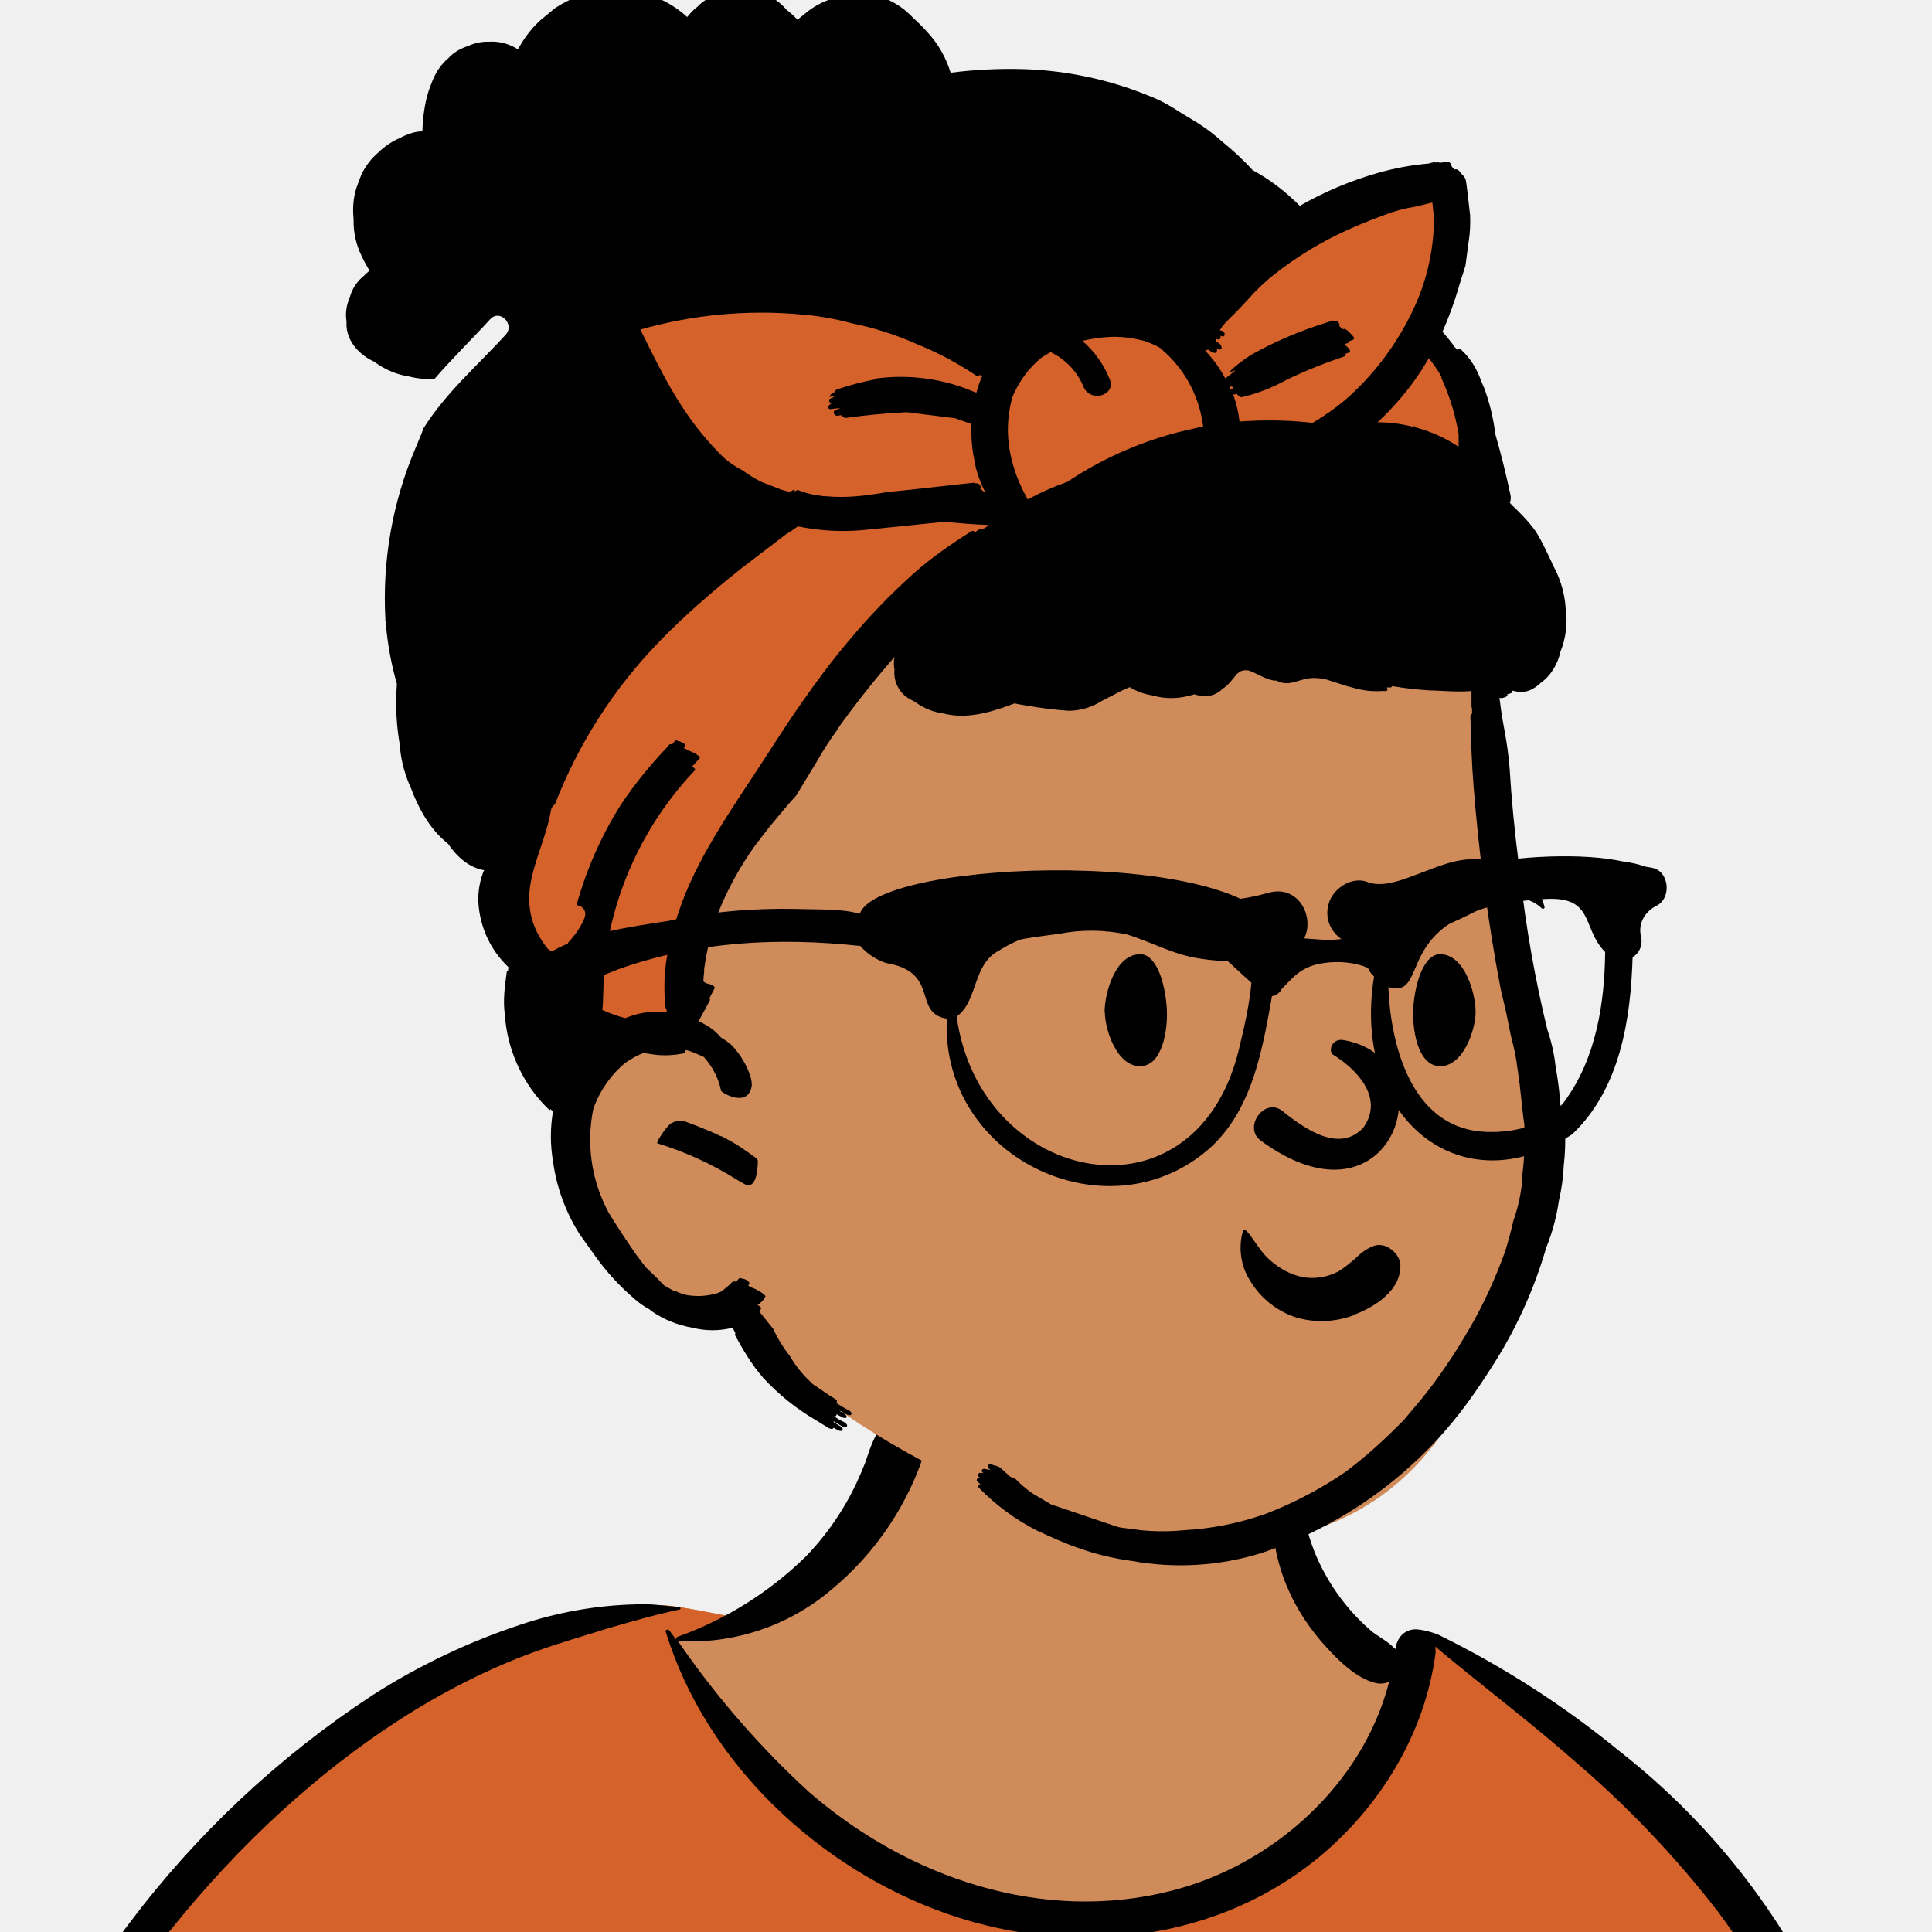
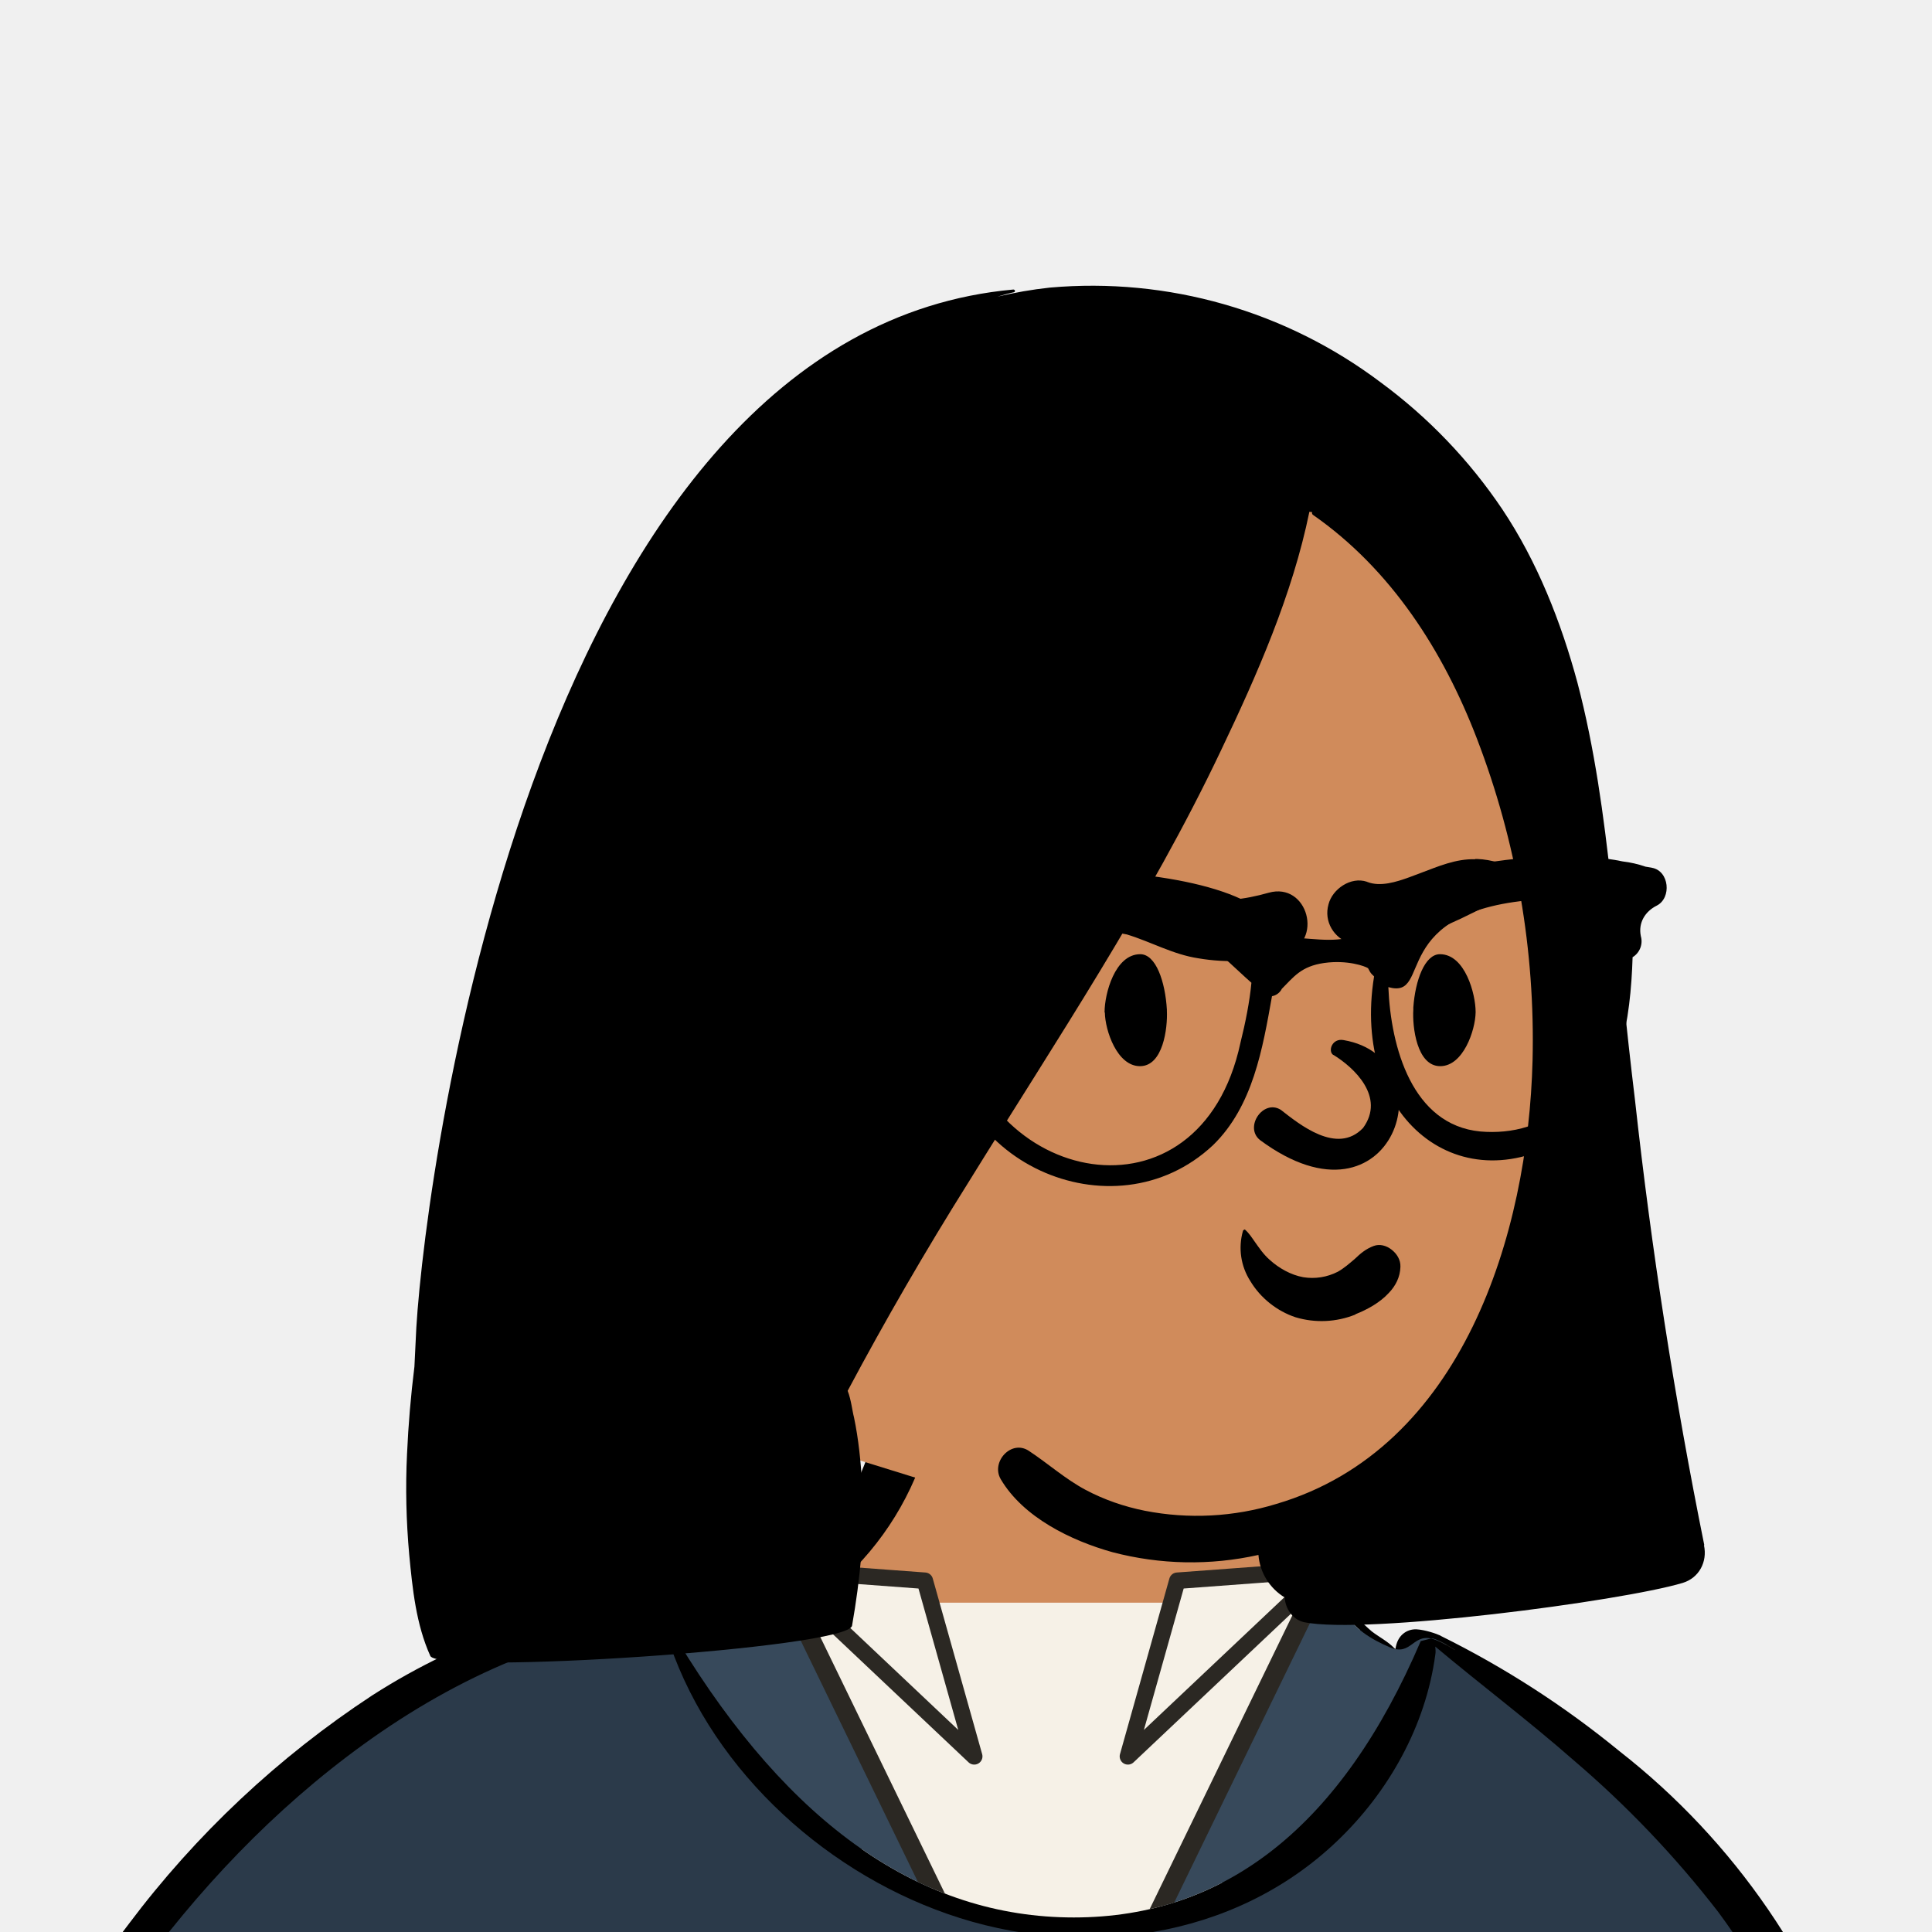
<svg xmlns="http://www.w3.org/2000/svg" viewBox="0 0 704 704" fill="none" shape-rendering="auto" width="512" height="512">
  <mask id="viewboxMask">
    <rect width="704" height="704" rx="0" ry="0" x="0" y="0" fill="#fff" />
  </mask>
  <g mask="url(#viewboxMask)">
    <g fill-rule="evenodd" clip-rule="evenodd">
      <path d="M705.3 1074a2351.1 2351.1 0 0 1-15.6-101c-1-7.7-2.5-16.4 2.7-22 7.3-8 14-14.8 14.8-26.2.8-10.7-2.8-22.4-5-32.8a809.4 809.4 0 0 0-17.3-64.7c-6.6-21.7-13.9-43.2-21.3-64.6-6.9-20-13.5-40.3-22.5-59.5-17-36.5-46-63.5-81.6-81.6-9-4.5-27-20.5-36.3-24-8.5-3.4-8.5 6.3-16.9 2.6-6.7-2.9-13-6.7-16.7-13.2-4-7-14.3-16.9-15.9-25-3.3-17.4.3-32.2-12-45.3a90 90 0 0 0-41.1-23.8c-33.7-9.3-78.5-2.8-98.8 28.5-9.7 14.9-13 33-26.2 45.1-11.4 10.7-8.8 18-23.6 23.4-.9.3-23.6-4.5-24.4-4.2-16.2-3.5-31.7 6.2-46.5 11.8a325.4 325.4 0 0 0-63 32.3 399.2 399.2 0 0 0-102.3 98.5 482.5 482.5 0 0 0-76.4 161c-1.7 6.4-3.5 13-1.5 19.4 1.7 5.3 5.4 9.2 9.8 12.4 6 4.3 18 7 17.7 15.7-.1 6.6-2.4 13.5-3.5 20-1.3 7.7-2.3 15.5-3.4 23.2-4.8 35.4-8.6 71-10.3 106.6a920 920 0 0 0-.5 106c.1 2.3.8 4.5 2 6.2-1 .4-1.2 2.4.1 2.7l2.7.5a12 12 0 0 0 7 2.4l5.5.2c19.3 4 38.6 7.9 58.1 10.8 23.8 3.5 47.6 6.3 71.5 8.7 49.2 4.8 98 3.2 147.1.6a1877 1877 0 0 1 147.4-2c49.2 1.4 98.4 3.5 147.6 4.4 55 1 110-.5 164.8-5 7.5-.5 12.2-6.5 10.7-14-8.9-44.7-19-89.1-27-134Z" fill="#d08b5b" />
-       <path d="m201 597.5 1.2-.4c14.5-5.7 29.6-14.8 45.4-11.4.5-.2 10.8 1.9 17.9 3.2l-6.7 7L247 598c40.7 67.1 88.8 100.7 144.3 100.7 55.5 0 97.7-33.6 126.4-100.7l4-1c.4 0 1 .2 1.5.4 9.3 3.6 27.4 19.6 36.3 24.1 35.6 18 64.5 45 81.6 81.6 8.7 18.6 15.2 38 21.8 57.5l.7 2c7.4 21.4 14.7 43 21.3 64.6 6.3 20.4 12 41 16.6 61.8l.7 2.9c2.2 10.4 5.8 22 5 32.8a29 29 0 0 1-3 10.7l-80.4 29 38.4 261.3c-35.1 1.5-70.3 2-105.5 1.3-49.2-.9-98.4-3-147.6-4.3-47.7-1.2-95.3-.7-143 1.7l-12 .6a946.3 946.3 0 0 1-139.5-1l-3.1-.3v-38.3l16.3-212.9-83-15.6-81.3-39.5a21.7 21.7 0 0 1-5.6-8.8c-1.9-6-.5-12 1-18l.5-1.3a492.8 492.8 0 0 1 76.4-161A399.3 399.3 0 0 1 138 629.7c19.8-13 40.9-23.9 63-32.3Z" fill="#d4622a" />
+       <path d="m201 597.5 1.2-.4c14.5-5.7 29.6-14.8 45.4-11.4.5-.2 10.8 1.9 17.9 3.2l-6.7 7L247 598c40.7 67.1 88.8 100.7 144.3 100.7 55.5 0 97.7-33.6 126.4-100.7l4-1c.4 0 1 .2 1.5.4 9.3 3.6 27.4 19.6 36.3 24.1 35.6 18 64.5 45 81.6 81.6 8.7 18.6 15.2 38 21.8 57.5l.7 2c7.4 21.4 14.7 43 21.3 64.6 6.3 20.4 12 41 16.6 61.8l.7 2.9c2.2 10.4 5.8 22 5 32.8a29 29 0 0 1-3 10.7l-80.4 29 38.4 261.3c-35.1 1.5-70.3 2-105.5 1.3-49.2-.9-98.4-3-147.6-4.3-47.7-1.2-95.3-.7-143 1.7l-12 .6a946.3 946.3 0 0 1-139.5-1l-3.1-.3v-38.3l16.3-212.9-83-15.6-81.3-39.5a21.7 21.7 0 0 1-5.6-8.8c-1.9-6-.5-12 1-18l.5-1.3a492.8 492.8 0 0 1 76.4-161A399.3 399.3 0 0 1 138 629.7c19.8-13 40.9-23.9 63-32.3Z" fill="#2b3a4a" />
      <path d="M232.2 584.6c5.1-.3 10.3.6 15.4 1 .4.1.6.8 0 .9-9 1.9-18 4.5-26.9 7.1l-3.8 1.2c-10 3-19.8 6-29.6 10-19.4 7.9-37.8 18.5-54.8 30.8C67.2 682.8 20 754.3-9.9 828.3a526 526 0 0 0-24.3 77c-.4 1.6-2 5.4-1 7 .7 1.3 3.6 2.1 5 2.9l4.5 2.3 25.2 12.9 2.3 1.1c38 18.6 78.4 34.4 121 35.5l.4-3.7a342 342 0 0 1 9.9-60c.3-1 1.6-.6 1.7.3 3 23.1 2 46.4 1 69.7-1.8 41-4.3 82.2-6.5 123.3-1.2 20.6-2.6 41-3.9 61.7-1.3 20.5-1.7 41.6-4.7 62-.6 4.6-6 7-10 6.6-4.4-.5-7.9-4.5-8-9 0-11.9 1.5-24 2.4-35.8l2.5-33.8c3.1-41.1 6.8-82.2 10.2-123.3a4771 4771 0 0 1 3.8-43.7C76.4 979.8 34.2 963-6.1 943.5c-.6 13.2-2 26.5-3.4 39.6-3.8 36.8-7.1 73.6-9.6 110.5a2254.2 2254.2 0 0 0-4.2 92.7l-.2 7c0 4.4-.5 8.5-4.3 11.7-3.7 3.3-8.9 3.5-12.6 0-5-4.6-4.2-10.9-4-17.1a1675.6 1675.6 0 0 1 1.8-47.2 1321 1321 0 0 1 10.5-109.5l2-14c3.5-26 7.5-52.7 15.5-77.9-3.1-1.5-6.2-3-9.3-4.7-5.5-2.7-11.2-5.4-16.6-8.4-4.2-2.5-7.9-5.8-9-10.8-1.4-5.5.6-11.5 2-16.9v-.4a502 502 0 0 1 26.6-80 523.2 523.2 0 0 1 67.8-117 353.8 353.8 0 0 1 88.7-83.3 239 239 0 0 1 53.8-25.7 142.6 142.6 0 0 1 42.8-7.5Zm90.1-66c6-6.5 18.1.2 15.2 8.8a108.2 108.2 0 0 1-34.7 52A79.4 79.4 0 0 1 247 598l1.7 2.4a321.1 321.1 0 0 0 46.1 52.6c36 31.2 84.8 48 132 36 37.1-9.4 69.8-38.8 79.4-76.2-1.3.6-3 .9-4.8.5-7.7-1.7-15.3-9.8-20.3-15.6-5.3-6.3-9.5-13-12.6-20.7-5.6-14-7.4-32.1.3-45.7 1-1.7 3-.7 3.3 1l.3 2.5c1.5 12.7 3.3 25 9.3 36.6a76 76 0 0 0 18.2 23.1c2.6 2 5.8 3.6 8.1 6l.5.4c.6-5 4.1-7.3 7.6-7.2 3.3.2 7.3 1.6 8.8 2.3l.1.1a341 341 0 0 1 65.1 42 259 259 0 0 1 88.4 129c7.5 25.3 11.8 51.4 16.3 77.4l2.8 16c4.2 23.9 8.9 48.4 18.4 70.7 2.5 5.7.6 11.1-5.5 13.4A1493 1493 0 0 1 688 953c3.7 16 6 32.5 8.7 48.5 6 34.1 13.2 68 19.4 102 3.2 17.5 6.1 35 9.3 52.3l4.7 25.2 2.4 13.6.1.7c.5 2.4 1 4.9.4 7.3-.8 2.7-2.9 4.6-4.8 6.6-1.6 1.6-3.8 1.6-5.7.7l-.7-.3c-3.4-1.6-6-3.2-7.3-7-.7-2.5-1-5.2-1.5-7.7a3535.6 3535.6 0 0 1-7.8-43.6l-1.6-9.1c-5.2-31.4-10.2-62.9-12.8-94.5-1-14-2.3-28.1-3.5-42.2l-.9-10.5c-1.1-13.3-2.5-27-2.7-40.5l-4.5 1.6L657 964c-5.5 2-12.5 6-18.4 5.2-2.9-.3-5-1.2-6.8-2.9 2 28.8 4.8 57.4 8.5 86a1965.7 1965.7 0 0 0 22 135c.6 3.2 1.4 6.4 1.9 9.6.5 3.7-.5 5.9-2.5 9-1.7 2.4-5 3.7-7.8 2-3.6-2.3-5.5-4.3-6.5-8.4-1-3.7-1.6-7.6-2.3-11.4a1654.2 1654.2 0 0 1-11.4-65.2c-7.8-52-12.7-104.4-15.2-156.8a1388 1388 0 0 1-1.4-77.8c0-13.3.5-26.6 1.4-39.9 1-13.4 3-26.5 4.8-39.8 0-.5.7-.5.7 0 .8 14.9 2.1 29.8 2.8 44.7.6 14.3.9 28.5 1.4 42.8.6 18.7 1.5 37.5 2.7 56.2a9.6 9.6 0 0 1 8.5-3.1c4.7-1 9.7-3.4 14.1-5l16.8-5.5 26.4-8.7a679 679 0 0 1-18-80.8l-2-12.3c-4-24.2-8.5-48.5-15.8-72a229.8 229.8 0 0 0-34.8-68.2 370.2 370.2 0 0 0-52.7-55.3C557 627 539.7 614 523 600c.1.9.2 2 0 3-3.5 25.9-17 50-35.8 67.9-37.7 36-93.6 43.4-142 26.5-46.7-16.3-88-55-102.6-102.8-.3-.8.8-1 1.3-.5l2.4 3.3c0-.4.2-.9.7-1a129 129 0 0 0 46.6-29.2 100.2 100.2 0 0 0 21.3-33.3l.4-1c1.7-5 3.2-10.2 7-14.2Z" fill="#000" />
+       <clipPath id="torsoclip" clip-rule="nonzero">
+         <path d="m201 597.5 1.2-.4c14.5-5.7 29.6-14.8 45.4-11.4.5-.2 10.8 1.9 17.9 3.2l-6.7 7L247 598c40.7 67.1 88.8 100.7 144.3 100.7 55.5 0 97.7-33.6 126.4-100.7l4-1c.4 0 1 .2 1.5.4 9.3 3.6 27.4 19.6 36.3 24.1 35.6 18 64.5 45 81.6 81.6 8.7 18.6 15.2 38 21.8 57.5l.7 2c7.4 21.4 14.7 43 21.3 64.6 6.3 20.4 12 41 16.6 61.8l.7 2.9c2.2 10.4 5.8 22 5 32.8a29 29 0 0 1-3 10.7l-80.4 29 38.4 261.3c-35.1 1.5-70.3 2-105.5 1.3-49.2-.9-98.4-3-147.6-4.3-47.7-1.2-95.3-.7-143 1.7l-12 .6a946.3 946.3 0 0 1-139.5-1l-3.1-.3v-38.3l16.3-212.9-83-15.6-81.3-39.5a21.7 21.7 0 0 1-5.6-8.8c-1.9-6-.5-12 1-18l.5-1.3a492.8 492.8 0 0 1 76.4-161A399.3 399.3 0 0 1 138 629.7c19.8-13 40.9-23.9 63-32.3Z" />
+         <path d="M705.3 1074a2351.1 2351.1 0 0 1-15.6-101c-1-7.7-2.5-16.4 2.7-22 7.3-8 14-14.8 14.8-26.2.8-10.7-2.8-22.4-5-32.8a809.4 809.4 0 0 0-17.3-64.7c-6.6-21.7-13.9-43.2-21.3-64.6-6.9-20-13.5-40.3-22.5-59.5-17-36.5-46-63.5-81.6-81.6-9-4.5-27-20.5-36.3-24-8.5-3.4-8.5 6.3-16.9 2.6-6.7-2.9-13-6.7-16.7-13.2-4-7-14.3-16.9-15.9-25-3.3-17.4.3-32.2-12-45.3a90 90 0 0 0-41.1-23.8c-33.7-9.3-78.5-2.8-98.8 28.5-9.7 14.9-13 33-26.2 45.1-11.4 10.7-8.8 18-23.6 23.4-.9.3-23.6-4.5-24.4-4.2-16.2-3.5-31.7 6.2-46.5 11.8a325.4 325.4 0 0 0-63 32.3 399.2 399.2 0 0 0-102.3 98.5 482.5 482.5 0 0 0-76.4 161c-1.7 6.4-3.5 13-1.5 19.4 1.7 5.3 5.4 9.2 9.8 12.4 6 4.3 18 7 17.7 15.7-.1 6.6-2.4 13.5-3.5 20-1.3 7.7-2.3 15.5-3.4 23.2-4.8 35.4-8.6 71-10.3 106.6a920 920 0 0 0-.5 106c.1 2.3.8 4.5 2 6.2-1 .4-1.2 2.4.1 2.7l2.7.5a12 12 0 0 0 7 2.4l5.5.2c19.3 4 38.6 7.9 58.1 10.8 23.8 3.5 47.6 6.3 71.5 8.7 49.2 4.8 98 3.2 147.1.6a1877 1877 0 0 1 147.4-2c49.2 1.4 98.4 3.5 147.6 4.4 55 1 110-.5 164.8-5 7.5-.5 12.2-6.5 10.7-14-8.9-44.7-19-89.1-27-134Z" />
+       </clipPath>
+       <g clip-path="url(#torsoclip)">
+         <polygon points="265,584 501,584 383,800" fill="#F6F1E7" />
+         <polygon points="223,574 287,580 389,790 389,840" fill="#37495B" stroke="#2B2823" stroke-width="7" stroke-linejoin="round" />
+         <polygon points="543,574 479,580 377,790 377,840" fill="#37495B" stroke="#2B2823" stroke-width="7" stroke-linejoin="round" />
+         <polygon points="283,572 337,576 355,640" fill="#F6F1E7" stroke="#2B2823" stroke-width="6" stroke-linejoin="round" />
+         <polygon points="483,572 429,576 411,640" fill="#F6F1E7" stroke="#2B2823" stroke-width="6" stroke-linejoin="round" />
+       </g>
    </g>
    <g transform="matrix(.99789 0 0 1 156 62)">
      <g fill-rule="evenodd" clip-rule="evenodd">
-         <path d="M120.4 26.5c63-3.4 118.9-21.1 163.2 18.5 0 0 71.8-53.6 83.8-33.2 8 13.7-3.1 32-.2 49 19.5 33 18.4 89.2 19.5 102.4 2.8 33.1 20.2 157.9 20.2 187.5 0 15.1-12.4 54.7-20.2 76.8-17.3 49-50.3 74-104.4 74-54 0-142.4-45.2-170.7-85.3-2.5-3.5-18.5 6.7-35.3-11C58 385.7 48 349 48 327c0-27.8-18-47.1-15.9-82.8 4.7-79.5 21-214 88.3-217.8Z" fill="#d08b5b" />
-         <path d="M367.4 11.6c8 13.7-3 32 0 49 7.4 12.7 11.9 29 14.6 44.8l-14.8 7.8-5.4.8c-88.2 13-144.6 24.7-169 35.1-24.6 10.5-54.5 47.5-89.7 110.8l-1 2-7 47.2-32 9.8-15 7.1c-.4-27.3-18-46.6-16-81.9 4.7-79.5 21-214 88.4-217.8 63-3.4 118.8-21.1 163.2 18.5C331.5 9.1 359.4-2 367.4 11.6Z" fill="#d4622a" />
-         <path d="M113.4-66h2.5l2.7.4a22 22 0 0 1 12 6.8l.2.3a31 31 0 0 1 4.1 3.7l.7-.6 2-1.6c3-2.6 6.6-4.5 10.4-5.6l.5-.1h.3c2.7-1 5.6-1.4 8.4-1.4 3.5-.1 6.9.4 10 1.7 3.9 1.6 7.2 4 10 7 1.8 1.6 3.4 3.2 5 5a37.5 37.5 0 0 1 8.6 14.9 170.7 170.7 0 0 1 27-1.3 132.3 132.3 0 0 1 45.9 9.9c3.6 1.4 7.1 3.3 10.4 5.5l2.8 1.7 4.1 2.5c3.2 2 6.3 4.4 9.2 7A99.8 99.8 0 0 1 301.1 0c6.3 3.4 12 7.8 17.2 13a128.4 128.4 0 0 1 28.2-11.9 98.6 98.6 0 0 1 18.8-3.5l4.1-.3 1.8-.2h1.5c.4-.1 1 .9 1 1.3l.1.3.9 1h.8c.7 0 1.6 1.3 2.1 1.9l.4.4a4 4 0 0 1 1 2c.6 4.1 1 8.3 1.5 12.5.1 3.1 0 6.2-.5 9.3l-1.2 9-2 6.3-.7 2.4c-1.6 5.3-3.5 10.4-5.7 15.4 1.6 1.8 3.1 3.6 4.5 5.6l1 1 .4-.3c.5-.2.8 0 1.1.4 3.2 3 5.4 6.6 6.9 10.6l.8 2 .5 1.1a73.7 73.7 0 0 1 4.1 16.9 312 312 0 0 1 5.5 22 5 5 0 0 1-.2 3l.9 1 1.6 1.5c2.7 2.7 5.5 5.6 7.5 8.8 2 3.3 3.6 6.9 5.3 10.4l.3.8.8 1.5a37 37 0 0 1 4 14.6 30.3 30.3 0 0 1-1.9 15.6c-1 4.6-3.5 8.8-7.3 11.5-.9.8-1.7 1.5-2.7 2a8.4 8.4 0 0 1-6.8.9h-.3l-.8-.3c.4.3.6.7 0 1a5 5 0 0 1-1.6.5c.2.3.2.6-.2.8-1 .5-1.8.7-2.6.5l.2 1.4c1.3 10.5 2.5 12.6 3.5 24 .7 11.5 1.8 23 3.3 34.5l.5 4.2a444.4 444.4 0 0 0 10 56.8c1.5 4.4 2.5 8.8 3 13.4a133 133 0 0 1 1.8 14.1c1.1 3 1.7 6.1 1.7 9.3.1 4.2 0 8.4-.5 12.6-.2 4.4-.8 8.7-1.8 13a73.5 73.5 0 0 1-4.6 17 164.8 164.8 0 0 1-20.2 44c-5 7.8-10.3 15.4-16.4 22.4A153.4 153.4 0 0 1 304 504a99.8 99.8 0 0 1-47 2.8 96 96 0 0 1-19.5-4.7c-5.2-1.8-10-4-15-6.3a80 80 0 0 1-21.4-15.7c-.5-.4-.2-1 .4-1.2h.2l-.7-.7-.2-.1-.3-.3c-.4-.4 0-1.1.3-1.3h.5v-.2l-.1-.2h-.2c-.5-.5-.2-1.2.4-1.4h1.3l.2.1-.4-.3c-.6-.5-.4-1 .3-1.3.6 0 1.1.2 1.7.3h.4l.6.3-1-1c-.4-.2 0-1 .3-1.2.4-.3 1.2 0 1.6.3.9.1 2 .5 2.5.9l3.7 3.3c.8.3 1.5.6 2.1 1 1.4 1.5 3 2.8 4.5 4l1.1.8.6.4 6.6 3.9 24 8.1 1.2.3 7.7 1c5.2.5 10.3.5 15.4 0a106 106 0 0 0 30.1-6 141.3 141.3 0 0 0 29.3-15.4 181.4 181.4 0 0 0 19.8-17.5l.9-.8 5.3-6.3 1.6-1.9c6.6-8.1 12.5-17 17.7-26 5.2-9 9.5-18.5 13-28.3 1-3.5 2-7 2.8-10.6a58.3 58.3 0 0 0 3.3-15.8v-1.4l.1-.7a85.7 85.7 0 0 0 .6-8.4v-8.7l-.1-.8-.3-2-1.3-11.8-.6-4.5-.4-2.6-.2-1.5a99 99 0 0 0-1.7-8l-.3-1.1-1.8-8.8-2-8.6a681.6 681.6 0 0 1-9.8-73.1c-.7-8.6-1-17.3-1.2-26 0-.4.2-.7.6-.9v-1.6c-.1-1.5-.1.3-.2-1.4v-5.3c-5.3.4-8.9 0-14-.2h-1c-4.7-.3-9.4-.8-14-1.6 0 .3-.2.4-.5.5h-1.4l.2.7c0 .3-.1.5-.5.6h-1.3a30.2 30.2 0 0 1-10-1l-3-.8-7.5-2.4c-2.6-.6-5.3-.8-8-.1-3 .7-5.4 2-8.5 1.2l-1.8-.7h-.8c-3.2-.5-6-2.5-9-3.6a5 5 0 0 0-3.2.2l-.3.2-1 .7-1.2 1.5-.6.7a15 15 0 0 1-3.6 3.4 9.1 9.1 0 0 1-6.2 2.6c-1.3 0-2.7-.3-4-.7-5 1.6-10.3 1.9-15.3.4a22.1 22.1 0 0 1-8.3-3c-3.5 1.4-6.9 3.4-10.2 5l-.8.5A22.7 22.7 0 0 1 234 197a139.8 139.8 0 0 1-14.8-1.8l-.7-.1-2.4-.4-2-.4-1 .4c-8 3-16.7 5.4-24.8 3.3a22 22 0 0 1-10-3.9l-1.3-.8h-.1l-.1-.1a11 11 0 0 1-6.5-11.2c-.3-1.5-.3-3 0-4.6l-4.3 5a334.7 334.7 0 0 0-15.7 20.1l-1 1.6c-2.8 3.8-5.3 7.8-7.6 11.8l-7.3 12c-3.2 3.5-6.3 7.2-9.4 11l-1.2 1.5-4.4 5.7a116.5 116.5 0 0 0-13.4 24.3 97.3 97.3 0 0 0-5.2 20.7v1a60 60 0 0 0-.3 3.5l.7.5.7.3.6.1c1 .3 2.5 1 2.1 1.6l-1.9 3.7c.2.2.3.5.2.7l-4 7.4v.2l3.1 1.7c2 1.2 3.5 2.6 4.9 4.2 1.4.9 2.8 1.8 4 2.9a30.5 30.5 0 0 1 6.8 11.3c.3 1 .5 2.1.5 3.3-1.2 8.5-11 2.7-11.2 2a26 26 0 0 0-6.3-12.3l-.1-.1c-2-.9-4-1.8-6-2.4l-1 .1c.3.5.1 1-.6 1.1-3.1.6-6.3.8-9.5.5l-4.9-.7c-2 .8-4 1.8-5.7 3l-.6.4h-.1A38.8 38.8 0 0 0 60.7 341l-.3.7A55.7 55.7 0 0 0 66 380 316 316 0 0 0 76 395.2l3.4 4.5a172 172 0 0 1 6.9 6.8l3.1 1.7 1.3.4c2 1 4.1 1.5 6.4 1.6 3 .2 5.8-.2 8.6-1l.6-.3.4-.1c1.5-1 3-2.2 4.3-3.6.3-.3.8-.3 1.5-.2l1-1.1c.2-.3.6-.3.9 0 1-.2 3.5 1.3 2.8 2l-.3.6 1.3.7c2 .6 5.2 2.7 5 3.3h-.1c-.5 1-1.1 1.8-2 2.4l-.2.2-.6.4c.9.5 1.6 1.1 1.2 1.5l-.5 1 5 6.2c1.7 3.7 3.8 7 6.3 10.2 2 3.5 4.5 6.5 7.5 9.3l.7.7 6.7 4.5 1 .6c.5.3 1.4.7 1 1.5l-.2.2c1.5 1 3 1.9 4.6 2.7h.1c.6.5 1.4 1.2.6 1.7-.7.5-2.6-.8-3.5-1.4l-.6-.1.9.5.4.2c.4.3 2.1 1.4 1 1.9-.7 0-1.2-.1-1.7-.5l-1.8-.9c.2.3.2.6-.3.8a3 3 0 0 1-.5 0c1.2.8 2.4 1.5 3.7 2.1l.2.1c.5.4 1.3 1 .7 1.6-.7.6-2.6-.7-3-1l-1.5-.9a1 1 0 0 1-.4.1l1.3.8.6.4c.8.4 1.9 1 1.5 1.8-.4.7-1.6.1-2.3-.3l-.8-.5-.1-.1v.1c-.5.7-1.4.3-2 0l-.6-.4-2.6-1.6-1.3-.8a82.6 82.6 0 0 1-19.3-15.5c-4.1-4.7-7.3-10.1-10.3-15.6l.2-.6-1-2a29.6 29.6 0 0 1-14.7 0 37.3 37.3 0 0 1-15-6.1l-.7-.6c-1.9-1-3.6-2.2-5.2-3.6a87 87 0 0 1-14.8-16.1l-5.5-7.7a66 66 0 0 1-9.7-26.6 53.5 53.5 0 0 1 0-18.1l-1-.9c0 .3-.2.5-.3.4l-2.3-2.3a53.3 53.3 0 0 1-14-32.6c-.7-5.2 0-10.2.7-15.3 0-.3.2-.5.5-.7l.1-1.2a35.2 35.2 0 0 1-11-25.7c.2-3.2.8-6.4 2-9.3l.2-.3c-5.5-.9-9.9-4.8-13.2-9.6l-.8-.7c-6-5-10-12.2-12.8-19.7a46 46 0 0 1-3.9-13.9v-1a89 89 0 0 1-1.2-23 114.8 114.8 0 0 1-4-21.5v-.5l-.2-1v-.6a139 139 0 0 1 11-62.3l2.2-5.3.7-1.9c8-12.8 20-23.2 30-34.1 3.5-3.8-2.1-9.5-5.6-5.7C16 61.6 8.8 68.6 2.4 76a28.1 28.1 0 0 1-9.3-.8c-4.7-.7-9-2.6-12.8-5.4-5.2-2.4-9.7-7-10.1-13v-1.7c-.5-3 0-6 1.2-8.8a15.2 15.2 0 0 1 5.4-8l.1-.2.7-.6 1-.9a54.8 54.8 0 0 1-3.6-6.9 28.4 28.4 0 0 1-2.2-11.5l-.1-1.5c-.3-4 .2-8.1 1.7-11.8l.3-.9 1-2.5c1.5-3.1 3.6-5.8 6.2-8a25.6 25.6 0 0 1 8-5.3c2.2-1.2 5-2.2 7.2-2.3h.8c.2-5.7 1-12 3.2-17.2 1.3-3.7 3.3-7 6.3-9.5C9-42.6 11.2-44 13.9-45l.5-.2h.1a17 17 0 0 1 7.7-1.6A17.3 17.3 0 0 1 32.8-44l1.5-2.6c2-3.1 4.2-5.8 7-8.3l1-.8 4-3.3c3.2-2.1 6.6-3.8 10.2-4.8 4.1-1.5 8.5-2.2 12.8-2h1.5a38.6 38.6 0 0 1 23.8 10c.8-1 1.7-2 2.8-3l1-.8.7-.7c1.2-1 2.5-2 3.9-2.8 1.5-.9 3.2-1.5 5-1.9 1.7-.6 3.5-1 5.4-1ZM92.8 346.3c.2 0 9.5 3.4 14 5.7h.3c5.3 2.7 8 4.6 12.7 8 .3.3.6.6.6 1 0 4.9-1.2 11-5.3 8.2l-1.8-1-1-.6c-9-5.6-18.5-9.9-28.6-13-.7-.2 4.4-8 5.8-7.5-.8-.3 3.2-.8 3.3-.8Zm95-218.1a4591.5 4591.5 0 0 1-29.5 3 81.9 81.9 0 0 1-23.3-1.4c-1.4 1-2.8 2-4.2 2.8l-15.9 12.1c-10.6 8.4-21 17.3-30.4 27a176.8 176.8 0 0 0-38.2 59.4c-.7.4-1.3 1.2-1.5 2.4-1.5 9-5.8 17.4-7.4 26.4-1.5 9 .5 16.5 6.1 23.6 1.2 1.5 3.7 1.4 5.2.4.3.7 1.8.6 2.4-2.4 2.5-2.7 4.6-5.5 6-9 1-2.6-.7-4.4-2.9-4.7a136.8 136.8 0 0 1 16.2-36.6 151.8 151.8 0 0 1 16.5-20.5l1.2-1.4c.2-.2.5-.2 1 0l1-1.3c.4-.4.8-.2 1 0 .7 0 1.8.6 2.2.8.6.4.8.9.3 1.5l-.3.3c.7.2 1.4.6 1.9 1 1.8.4 4.4 2.1 4 2.7l-2.8 3c.8.5 1.3 1 1.1 1.3A122.8 122.8 0 0 0 64.3 290v.7c-.3 3.5-.3 13-.7 15.3A49.6 49.6 0 0 0 72 309l.8-.3a28.1 28.1 0 0 1 11.6-2h.6l2.1.1v-1.2c-.3 0-.4-.3-.4-.5a66.2 66.2 0 0 1 2.3-26.2 107 107 0 0 1 5.1-15.6c6-14.4 14.6-27.4 23.2-40.4 6.3-9.4 12.2-19 18.8-28.4 5.5-7.9 11.3-15.7 17.5-23a235 235 0 0 1 23.3-24.2c6.7-6 14-11 21.6-15.8.3-.2.8 0 1.2.4l1.2-.8.6-.3c.2-.1.4 0 .6.2l1.5-.8 1.2-.9c-5.7-.2-11.3-.7-16.9-1.2Zm70.5-66.7c-4.5-.9-9-1-13.7-.3-1.9.2-3.8.6-5.7 1 4.3 3.7 7.8 8.5 10 14 2.4 6-7.2 8.6-9.6 2.7-2.3-5.7-6.7-10-12-12.6l-3.3 2a36.4 36.4 0 0 0-10.6 14.3 41.4 41.4 0 0 0-1.5 8c-1 10.3 2 20.4 7 29.3h.3c4.5-2.5 9.3-4.6 14.2-6.3a132.6 132.6 0 0 1 40.1-18l1.2-.3 6.9-1.6 1.4-.2-.2-1.5a43.6 43.6 0 0 0-15.3-27v-.1c-1.7-1-3.5-1.8-5.3-2.4l-.7-.3-3.2-.7Zm-121.9-8.9a161.3 161.3 0 0 0-58.9 5.5l2.3 4.6c3.8 7.7 7.7 15.3 12.3 22.5a108.3 108.3 0 0 0 15.9 19.6c2 1.8 4.3 3.3 6.8 4.6 2 1.4 4 2.7 6.1 3.8l.8.4 7.5 2.9 1.2.3.6.2 1.2.2.8-.5.5-.2c.2-.1.4.1.4.3v.3l1-.6a31.3 31.3 0 0 0 9 2.2h.1v.1h1.1c7.5.8 15.1-.2 22.6-1.5 10.5-1 21-2.3 31.6-3.4.2 0 .3.1.3.3l.7-.1c1-.1 2 1.5 1.3 2l1.5 1.2h.3a43.5 43.5 0 0 1-3.4-8.9l-1-5.2a47.3 47.3 0 0 1-.6-8.5v-2.2l-6-2.1-17.6-2.2a249.4 249.4 0 0 0-22.4 2.1c-.3 0-1-.4-1.4-1l-1.7.2c-.9.1-1.8-1.6-.6-2l1.2-.5.7-.2h-.8c-1 0-2 .2-2.8.3-1.2.1-1-1.4-.1-1.8h.4c-.7-.5-1.3-1.7-.5-2l.2-.1 1.1-.5v-.3l-1.6.2c-.1 0 .6-1 1-1.3l.8-.2c0-.4.7-1.1 1-1.2a102.8 102.8 0 0 1 14.2-3.7c0-.2.2-.3.3-.3a68.4 68.4 0 0 1 32.6 3.7l1 .4 2.8 1.1a40.3 40.3 0 0 1 2.1-6l-1-.5c-.1.4-.6.7-.8.5-7-4.7-14.3-8.6-22-11.7a112.8 112.8 0 0 0-23.8-7.6c-6-1.6-12-2.7-18.3-3.2Zm229 16-2.6 4.2c-4.5 7-10 13.4-16.1 19.1a50 50 0 0 1 12.8 1.6c.2-.2.4-.3.6-.2l.7.5a52.6 52.6 0 0 1 15.5 7v-4.6a82 82 0 0 0-6.3-20.5v-.5c-1.3-2.3-2.9-4.6-4.6-6.7Zm1.3-56.8-6.2 1.5c-3.9.6-7.6 1.6-11.2 3a188 188 0 0 0-14.7 6c-9.3 4.3-18.1 9.7-26.1 16.1l-1.5 1.2a79.2 79.2 0 0 0-5.2 4.9l-5.2 5.6c-2.1 2.3-4.5 4.3-6.5 6.7l-1 1.5 1.1.4c1 .4.8 2.1-.1 1.9l-1-.3c.2.1.3.3.3.4 0 .5-.3 1.2-1 1l-.7-.3-.2 1h.2c.7.2 2 1.3 2 2 .2.5-.2 1-.8 1l-1.3-.6c.3.3.5.6.5.8 0 .5-.4 1.1-1 1a7 7 0 0 1-2.4-1.3c-.2.3-.5.5-.7.4l-.4-.1.3.3.2.2c2.7 3 5.1 6.2 7 9.8l.4-.3 2.8-2.2.3-.3.2-.2-2 .7c.1-.3.6-1 .8-1.1 3-2.6 6-4.8 9.5-6.6a141.6 141.6 0 0 1 24.5-10.2l2.7-.9c.2 0 .3 0 .3.2l.4-.1c.9-.3 2.3 1.2 1.7 1.9l1 .9.2.2h.3c.7-.3 1.9.8 2.6 1.6l.6.6c.4.5 1.3 1.4.2 1.8l-1.2.4c0 .3-.1.5-.5.7l-1.3.4.7.7.4.4c.5.5 1.5 1.5.6 2h-.1l-1.2.4c.1.4 0 .7-.5 1-7.1 2.4-14.2 5.2-21 8.5-5.1 2.8-10.6 5-16.3 6.3-.4.2-1.5-.5-1.9-1.2l-.8.2-.5.1a44 44 0 0 1 2.3 9.8l3.4-.2c7.7-.4 15.6-.2 23.3.7a93 93 0 0 0 11.7-8.2 100.3 100.3 0 0 0 24-31 78 78 0 0 0 8.6-34.8V17.4l-.6-5.7Zm-73.2 67-.8.2.4 1 1-.8c-.2 0-.4-.2-.6-.4Zm71.8-81.2c1.8-.6 3.2-.8 4.1-.3-1.4 0-2.7.2-4 .3Z" fill="#000" />
+         <path d="M407.3 307.8c-1.7-78.6-21.3-165.6-88.4-214.1-4.3-3.1-10.7-1.6-14.2 2-3 .5-5.6 2.2-7.4 5.5A4238.1 4238.1 0 0 1 172 314.9c-28.2 45.3-62.4 90.6-66.9 145.4-.8 1-8 9.3-3.8 8.7 1.9-1 3.8-1.8 5.8-2.4 5.4 7.8 17.8 6.6 20.8-2.3 10.2.3 20.4 3 30.2 6 24 7.5 48.3 15 72.8 20.7 80.6 21.4 167.3-5.9 173.7-99.9 8.7-12.2 4-66.5 2.7-83.3Z" fill="#d08b5b" />
+         <path d="M466 501a1825.5 1825.5 0 0 1-25.3-162.2c-3.2-26.3-5.7-52.7-8.7-79-2.7-24.5-6-49.1-12.3-73-6-22.2-14.7-44.2-27.5-63.3a187 187 0 0 0-44.4-46.2A175.3 175.3 0 0 0 227 42.8c-6.5.7-12.8 1.8-19.1 3.3 2-.6 4-1.2 6-1.6.7-.2.4-1-.2-1C40.2 59.2-.6 360.9-4.3 421.7L-5 436a401.5 401.5 0 0 0-2.7 31.8c-.6 12.2-.3 24.5.8 36.7 1.2 12.5 2.5 25.4 7.7 36.9 3.2 7 152.4-2.7 154-11 3-17 4.7-34.3 3.7-51.5-.5-8.2-1.3-16.4-3-24.5-.6-2.2-1-6.3-2.3-9.6a1235 1235 0 0 1 44-75.8c32-51.7 66.1-102.4 92.3-157.5 13.2-27.6 26.1-56.8 32.3-87l1 .1c-.1.4 0 .8.3 1 28.5 19.8 47.6 49.6 59.9 81.6a305.5 305.5 0 0 1 20.3 117.2c-1.6 63.3-25.6 141.6-93.5 161.6a99.2 99.2 0 0 1-48.1 2.5c-7.5-1.5-14.8-4-21.6-7.6-7.5-4-13.7-9.6-20.7-14.2-6.4-4.3-14 4-10.3 10.3 8.2 13.9 25.7 22.4 40.8 26.6a113.2 113.2 0 0 0 53.3 1 20 20 0 0 0 9.6 15.5c.2 4 2.8 8 7 9 22.5 4.6 115.9-7.6 138.3-14.3 6-1.8 9.1-7.7 7.8-13.7" fill="#000" />
      </g>
    </g>
    <g transform="translate(315 248)">
      <path fill-rule="evenodd" clip-rule="evenodd" d="M178.9 231a33 33 0 0 1-21.8 1c-6.7-2.2-12.8-7-16.5-13.2a22.4 22.4 0 0 1-2.7-18.2c0-.3.4-.5.7-.6 1.6 1.4 2.5 2.9 3.5 4.3 1.7 2.4 3.3 4.8 5.6 6.8 3.3 3 7.7 5.5 12.2 6.3 4.3.7 8.7 0 12.6-2 2.3-1.3 4.2-3 6.1-4.6 2-1.9 4-3.7 7-4.8 2.2-.8 4.6-.1 6.4 1.3 2 1.5 3.4 3.8 3.3 6.3-.1 3.8-1.8 7-4.2 9.5-3.3 3.6-7.9 6.1-12.2 7.8Zm-8-94.6c7.5 4.6 19 15.3 10.8 26.6-9.5 10-23.3-1.4-30-6.6-6.4-4-13.4 6.3-7.6 11 49 36.3 69-29.8 30.5-36.4-4.2-.8-5.8 4-3.8 5.4ZM91.3 72.8c10.3-.5 19.3 4 29.2 6.2 9 2 18 .8 26.8-1.7 14.3-4 20.2 17.9 6 22.2a71.8 71.8 0 0 1-31.6 1.7c-9.3-1.4-17.2-6-26.1-8.7a61.6 61.6 0 0 0-24.8-.2l-3.1.4c-4.7.6-9.4 1.3-14 2.2-4 .8-8 2.2-12.1 2.4-.5 0-.9-.6-.6-1 4.8-6.5 14-11.7 21.2-15.1l.5-.2a77 77 0 0 1 28.6-8.2Zm-3.8 48.1v-.2c0-6.4 3.7-21 13-21 5.7 0 9.1 10 9.7 20.2v.4c.3 6.4-1.4 20.2-9.8 20.2S87.7 127.4 87.6 121Zm135.2 0v-.2c0-6.4-3.8-21-13-21-5.5 0-9 9.5-9.7 19.4v.8c-.4 6.1 1.2 20.6 9.8 20.6 8.4 0 12.8-13.1 12.9-19.6Zm-.2-55.9h.7c10.7.4 21.8 6.7 24.6 17.4.2.6-.5 1-1 .6-8.7-8.3-20.6-.4-29.4 3.7l-3.3 1.5c-11.4 5.3-24.3 11.6-37 7.6-6-1.9-9.8-8-8-14.3 1.4-5.5 8.1-10.2 14-8.2l.2.1c4.7 1.8 10.5 0 15.4-1.8l4-1.5c6.4-2.4 12.8-5.2 19.8-5Z" fill="#000" />
    </g>
    <g transform="translate(279 400)" />
    <g transform="translate(179 343)" />
    <g transform="translate(203 303)">
      <path fill-rule="evenodd" clip-rule="evenodd" d="M367.1 98.3c-6.7 9-19.2 12-30.7 11-24.8-2.4-32.6-30.6-33.5-52.6 16.7 4.7-1.4-28.5 55.6-32 20-1.8 14.5 10.3 23.4 19.2-.2 18.6-3.3 38.8-14.8 54.4ZM249 77c-14.7 68.6-95 52.3-103.4-9.6 7.8-5.5 5.7-19 15.4-24 15.3-9.8 34.5-9.4 52-9.1 22.2 1.5 28.5 10.7 40 20.8-.6 6.7-2.2 14.7-4 21.9Zm150-63.8-2.4-.4a39 39 0 0 0-8.3-1.9C359.7 4.7 293.7 13.8 291 38c-9 3-17 .4-27.4.6-8-33.5-146.6-28.8-153.3-8.6-6.5-2-16-1.5-23.3-1.8-15.6-.3-31.3 1-46.6 4.4C11.6 37-27.5 42.5-7.6 78.3c3.5 3.5 9.3.7 9.5-4-6.7-17 8.5-19 20.1-24 29-10.4 58.6-11.8 88.5-8.6 2.3 2.7 5.7 5 9.3 6.2 20 3.3 9.5 18.2 22.2 20.3-2.3 51.9 60.6 80.2 97 46.1 14.6-14.2 18.1-35.3 21.5-54.3a5 5 0 0 0 3.6-2.7c4.3-4.3 7-8.2 15.4-9.4 8.5-1.2 15 1.2 16 1.9l.7 1.3c.4.7 1 1.2 1.5 1.7-8.4 51.6 31.7 84.2 72.2 57.5 17.5-16.6 21.3-41.9 22-64.5a6.8 6.8 0 0 0 3-7.7c-1-4.9 1.6-9 5.8-11.1 5.5-2.8 4.6-12.7-1.8-13.8Z" fill="#000" />
    </g>
  </g>
</svg>
